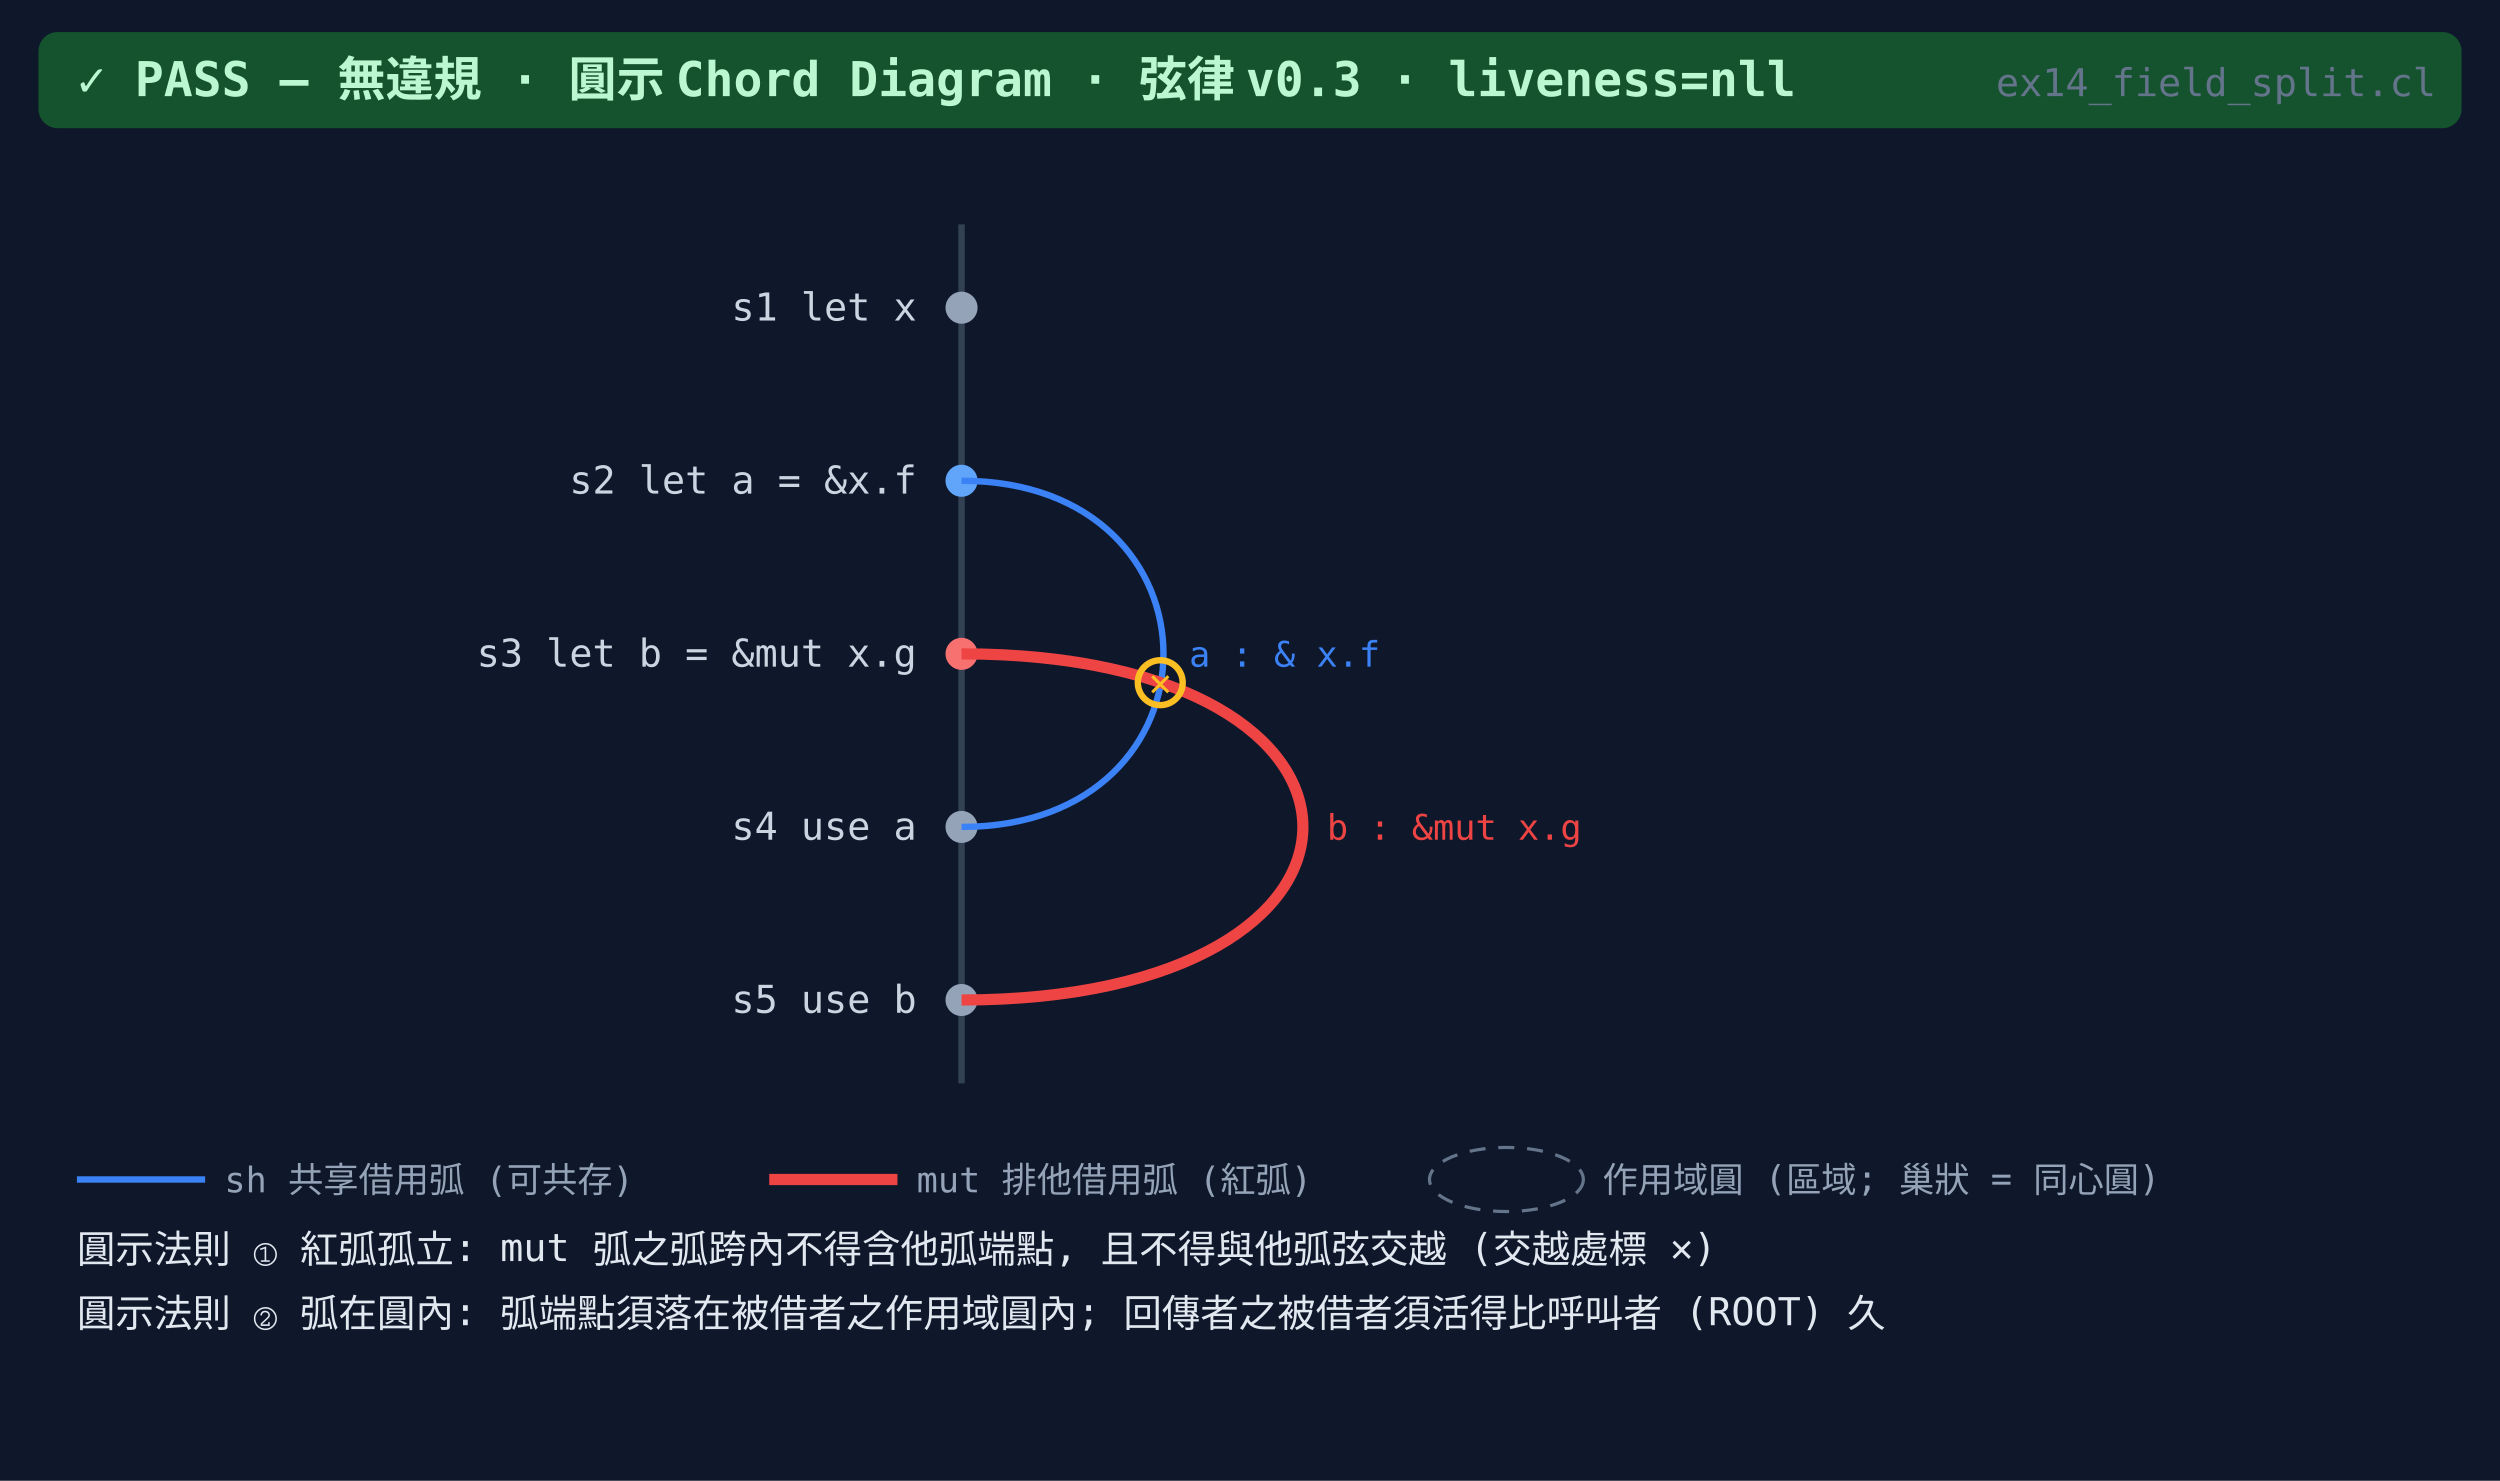
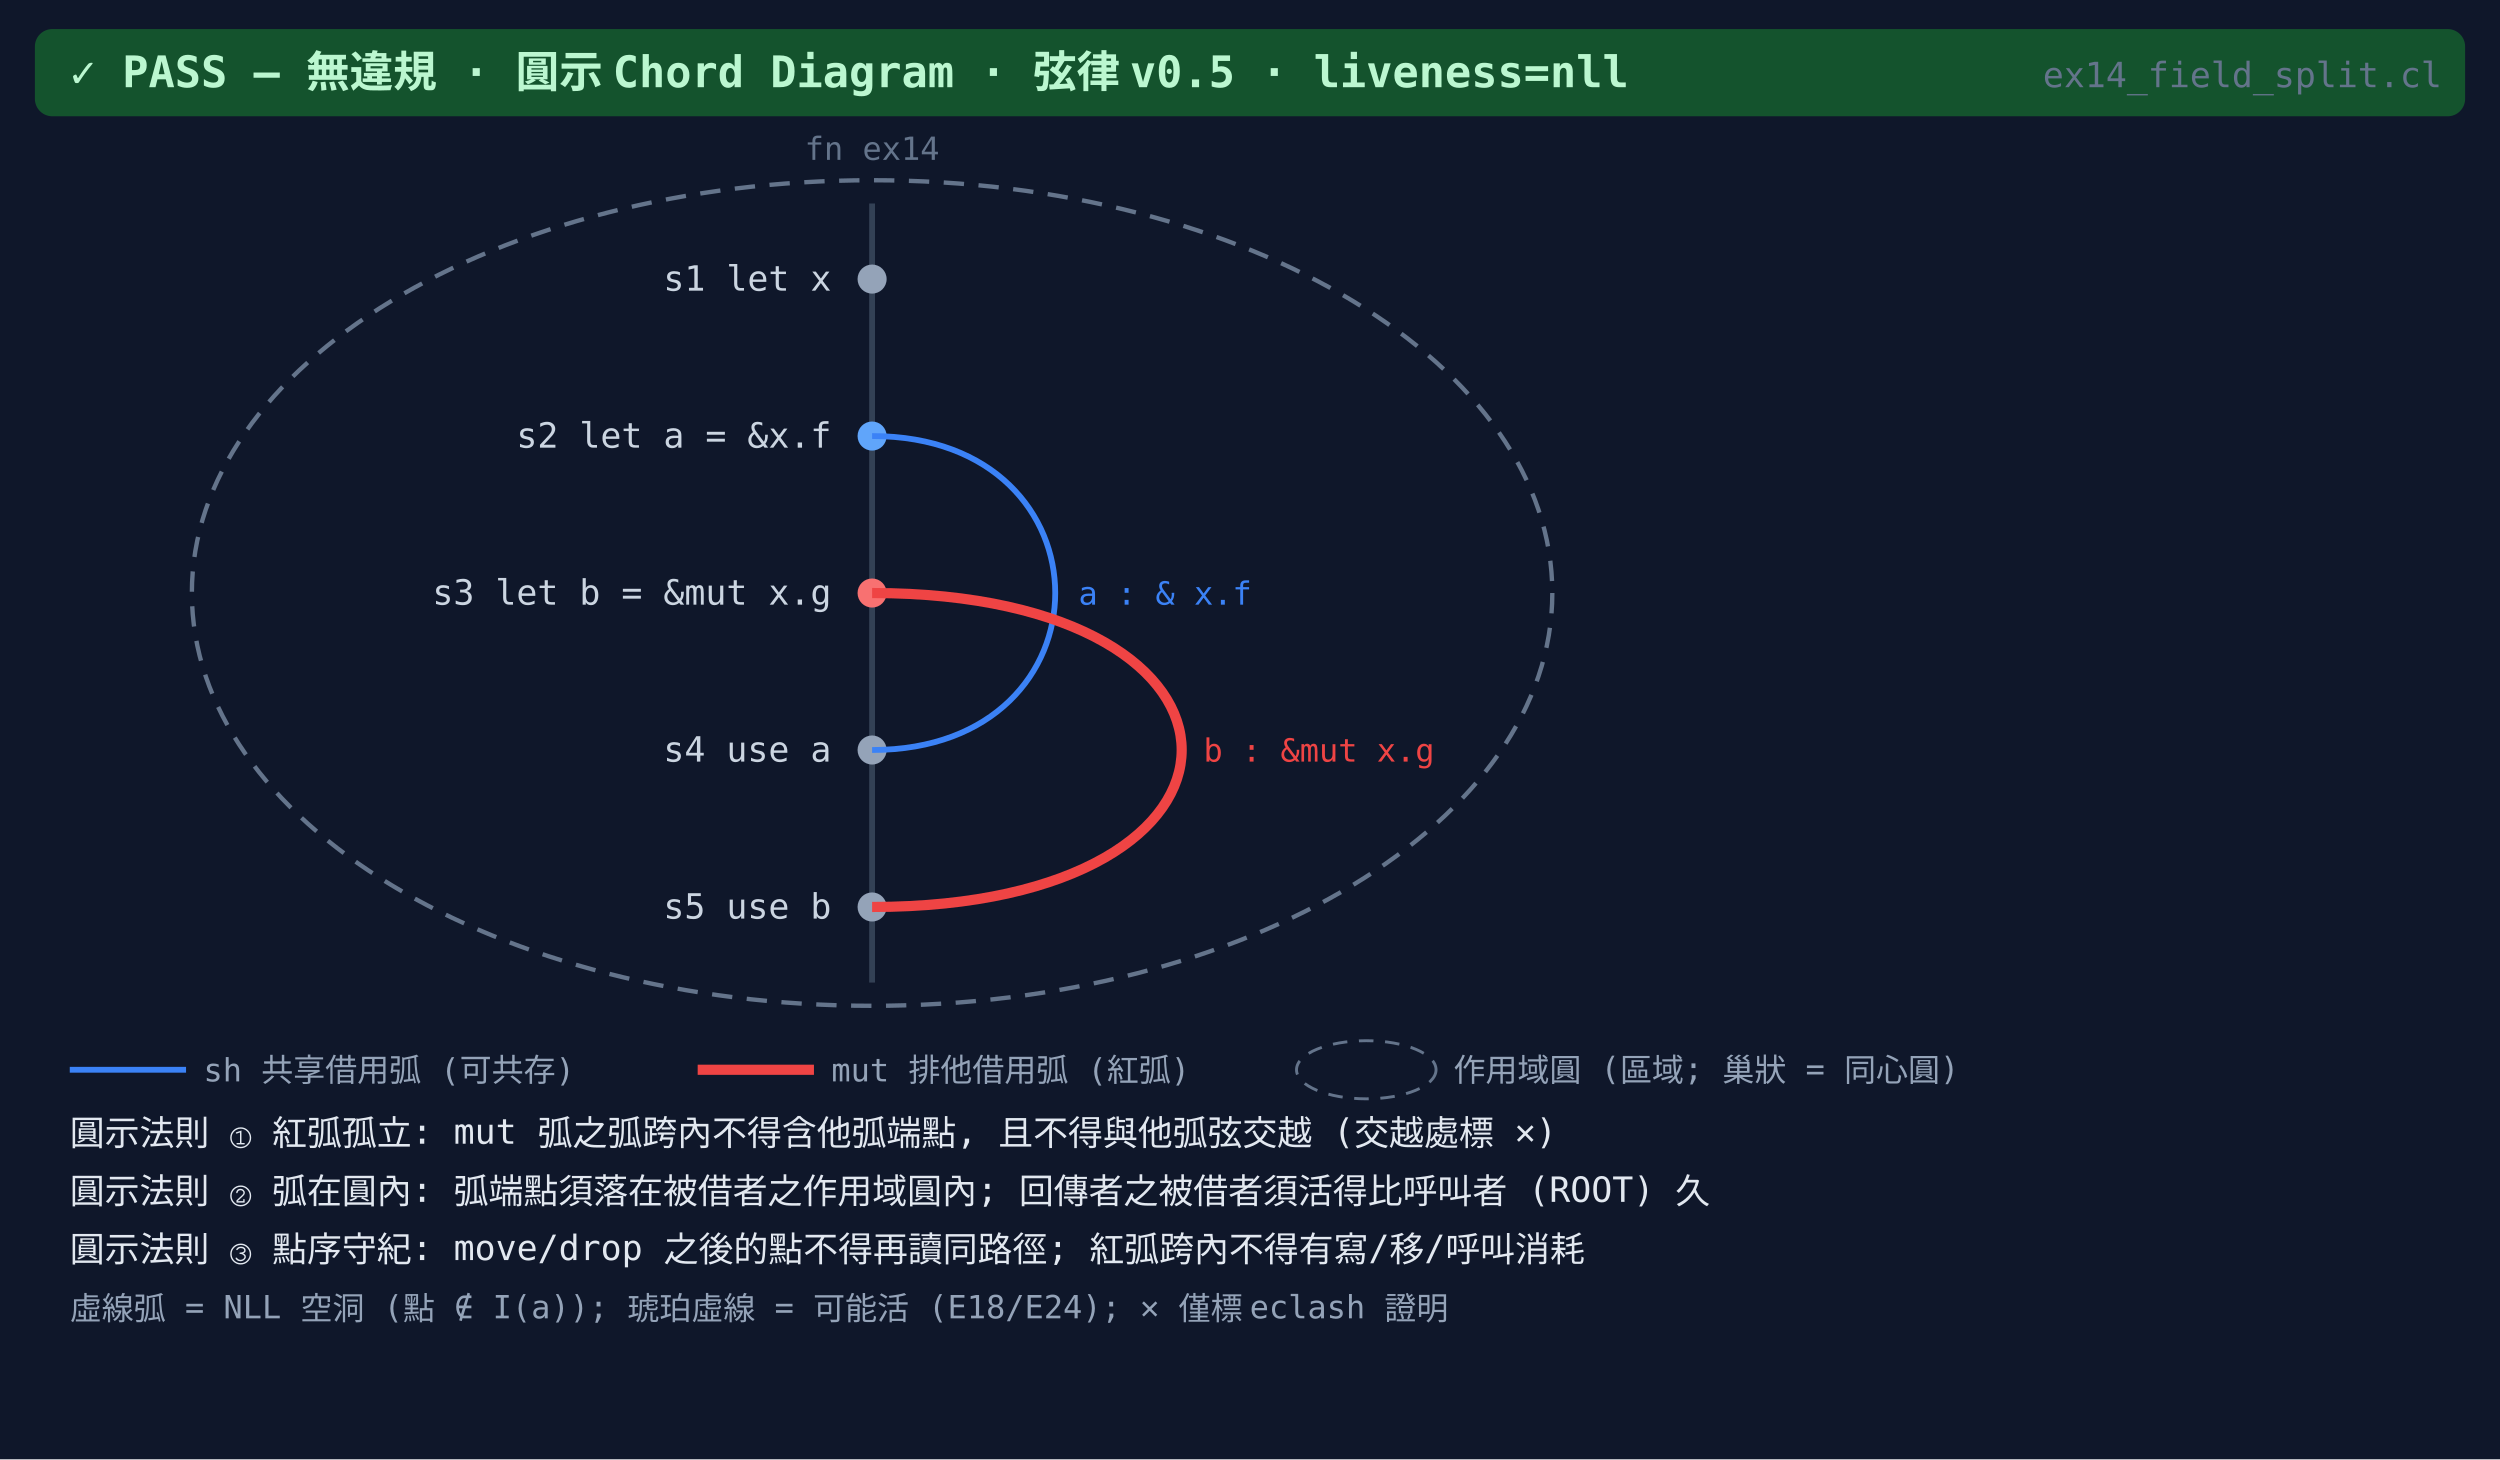
- <svg xmlns="http://www.w3.org/2000/svg" width="780" height="462" viewBox="0 0 780 462" font-family="monospace">
+ <svg xmlns="http://www.w3.org/2000/svg" width="860" height="502" viewBox="0 0 860 502" font-family="monospace">
  <rect width="100%" height="100%" fill="#0f172a" />
-   <rect x="12" y="10" width="756" height="30" rx="6" fill="#14532d" />
-   <text x="24" y="30" fill="#bbf7d0" font-size="15" font-weight="bold">✓ PASS — 無違規  ·  圓示 Chord Diagram · 弦律 v0.3 · liveness=nll</text>
-   <text x="760" y="30" fill="#64748b" font-size="12" text-anchor="end">ex14_field_split.cl</text>
+   <rect x="12" y="10" width="836" height="30" rx="6" fill="#14532d" />
+   <text x="24" y="30" fill="#bbf7d0" font-size="15" font-weight="bold">✓ PASS — 無違規  ·  圓示 Chord Diagram · 弦律 v0.5 · liveness=nll</text>
+   <text x="840" y="30" fill="#64748b" font-size="12" text-anchor="end">ex14_field_split.cl</text>
  <line x1="300" y1="70" x2="300" y2="338" stroke="#334155" stroke-width="2" />
+   <ellipse cx="300" cy="204" rx="234" ry="142" fill="none" stroke="#64748b" stroke-width="1.5" stroke-dasharray="7 5" />
+   <text x="300" y="55" fill="#64748b" font-size="11" text-anchor="middle">fn ex14</text>
  <circle cx="300" cy="96" r="5" fill="#94a3b8" />
  <text x="286" y="100" fill="#cbd5e1" font-size="12" text-anchor="end">s1  let x</text>
  <circle cx="300" cy="150" r="5" fill="#60a5fa" />
  <text x="286" y="154" fill="#cbd5e1" font-size="12" text-anchor="end">s2  let a = &amp;x.f</text>
  <circle cx="300" cy="204" r="5" fill="#f87171" />
  <text x="286" y="208" fill="#cbd5e1" font-size="12" text-anchor="end">s3  let b = &amp;mut x.g</text>
  <circle cx="300" cy="258" r="5" fill="#94a3b8" />
  <text x="286" y="262" fill="#cbd5e1" font-size="12" text-anchor="end">s4  use a</text>
  <circle cx="300" cy="312" r="5" fill="#94a3b8" />
  <text x="286" y="316" fill="#cbd5e1" font-size="12" text-anchor="end">s5  use b</text>
  <path d="M 300 150 C 384 150, 384 258, 300 258" fill="none" stroke="#3b82f6" stroke-width="2" />
  <text x="371" y="208" fill="#3b82f6" font-size="11">a : &amp; x.f</text>
  <path d="M 300 204 C 442 204, 442 312, 300 312" fill="none" stroke="#ef4444" stroke-width="3.5" />
  <text x="414" y="262" fill="#ef4444" font-size="11">b : &amp;mut x.g</text>
-   <circle cx="362" cy="213" r="7" fill="none" stroke="#fbbf24" stroke-width="2" />
-   <text x="362" y="217" fill="#fbbf24" font-size="12" text-anchor="middle">✕</text>
  <line x1="24" y1="368" x2="64" y2="368" stroke="#3b82f6" stroke-width="2" />
  <text x="70" y="372" fill="#94a3b8" font-size="11">sh 共享借用弧 (可共存)</text>
  <line x1="240" y1="368" x2="280" y2="368" stroke="#ef4444" stroke-width="3.5" />
  <text x="286" y="372" fill="#94a3b8" font-size="11">mut 排他借用弧 (紅弧)</text>
  <ellipse cx="470" cy="368" rx="24" ry="10" fill="none" stroke="#64748b" stroke-dasharray="5 4" />
  <text x="500" y="372" fill="#94a3b8" font-size="11">作用域圓 (區域; 巢狀 = 同心圓)</text>
  <text x="24" y="394" fill="#e2e8f0" font-size="12">圓示法則 ① 紅弧孤立: mut 弧之弧跨內不得含他弧端點, 且不得與他弧弦交越 (交越處標 ✕)</text>
  <text x="24" y="414" fill="#e2e8f0" font-size="12">圓示法則 ② 弧在圓內: 弧端點須落在被借者之作用域圓內; 回傳者之被借者須活得比呼叫者 (ROOT) 久</text>
+   <text x="24" y="434" fill="#e2e8f0" font-size="12">圓示法則 ③ 點序守紀: move/drop 之後的點不得再讀同路徑; 紅弧跨內不得有寫/移/呼叫消耗</text>
+   <text x="24" y="454" fill="#94a3b8" font-size="11">虛線弧 = NLL 空洞 (點 ∉ I(a)); 琥珀虛線 = 可能活 (E18/E24); ✕ 僅標 eclash 證明</text>
</svg>
